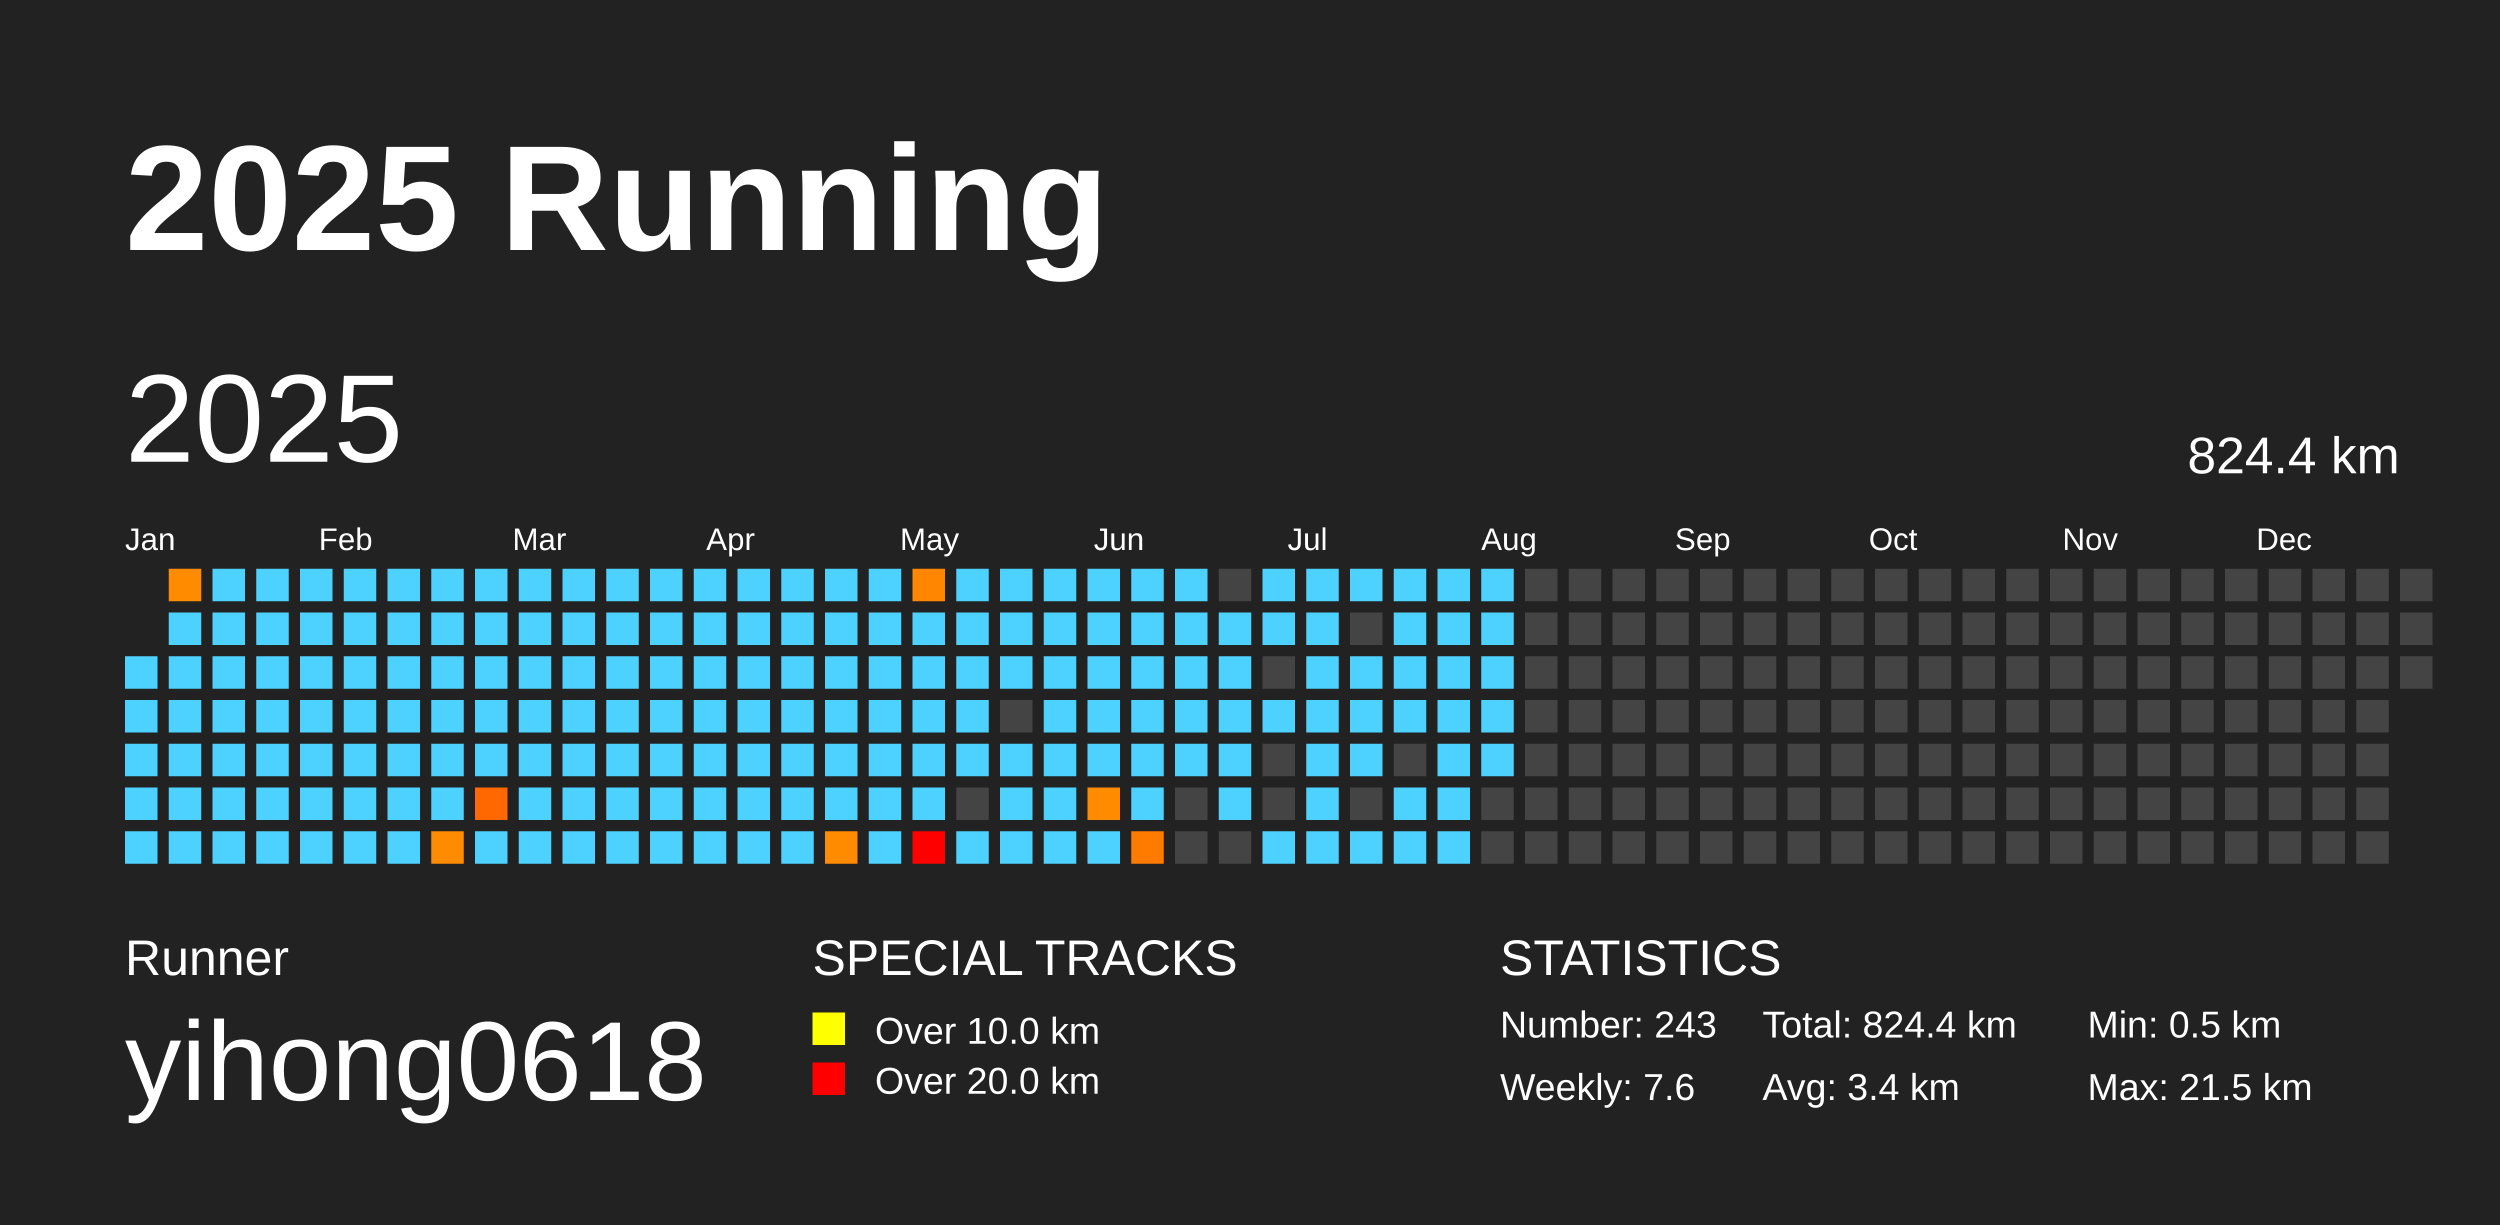
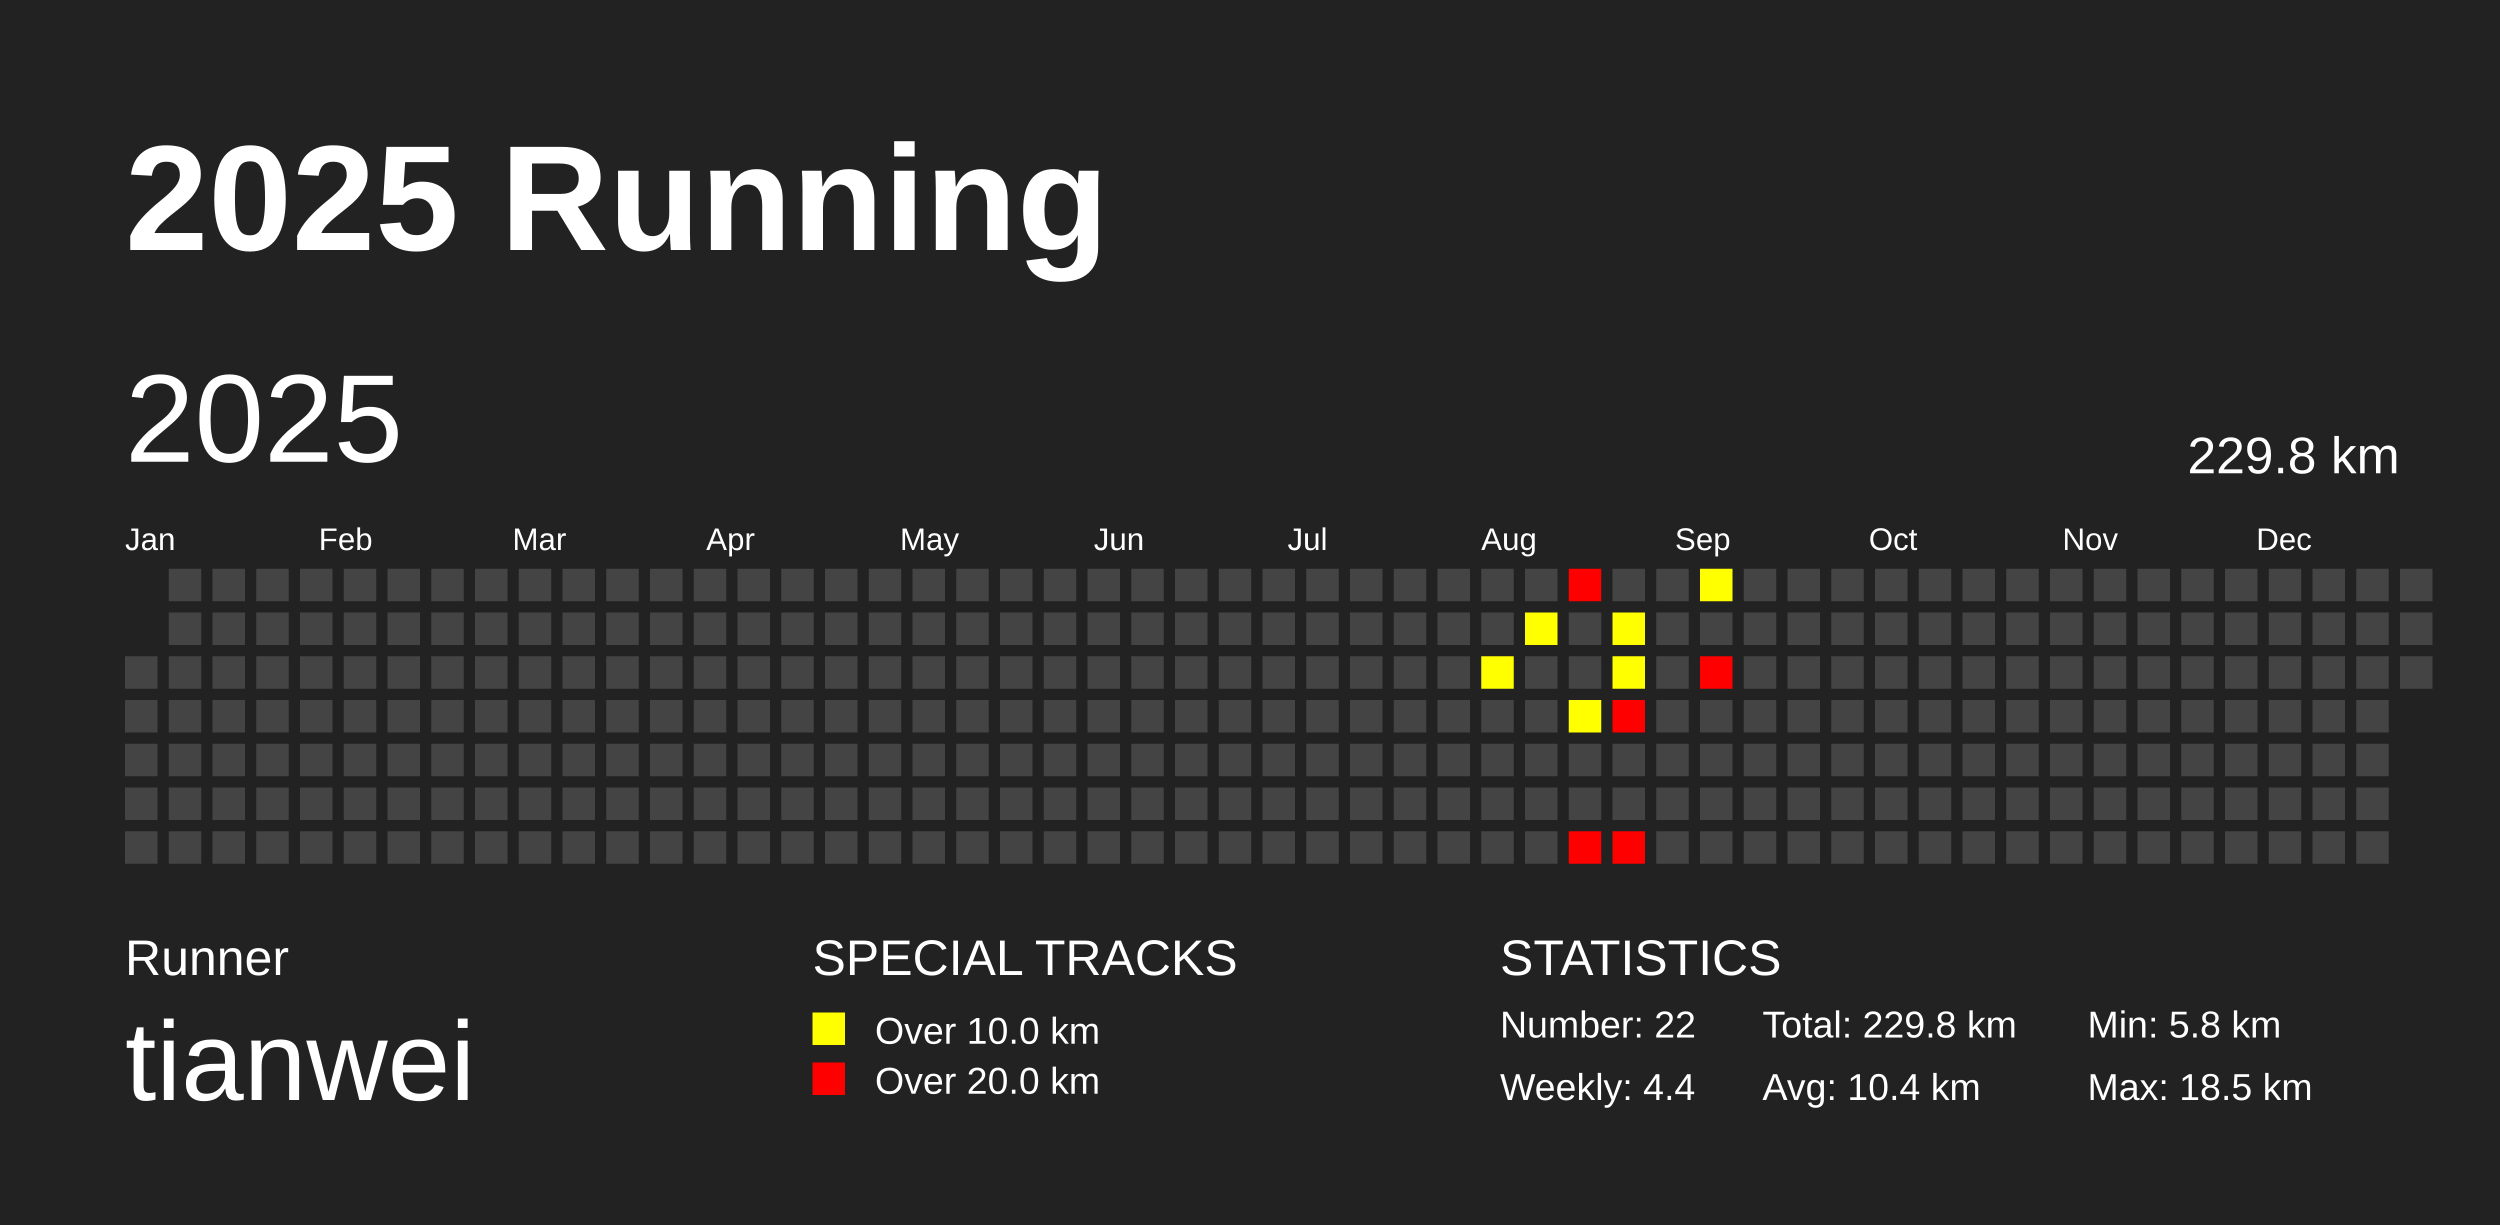
<svg xmlns="http://www.w3.org/2000/svg" baseProfile="full" height="98mm" version="1.1" viewBox="0,0,200,98" width="200mm">
  <defs />
  <rect fill="#222222" height="98" width="200" x="0" y="0" />
  <text fill="#FFFFFF" style="font-size:12px; font-family:Arial; font-weight:bold;" x="10" y="20">2025 Running</text>
  <text fill="#FFFFFF" style="font-size:4px; font-family:Arial" x="10" y="78">Runner</text>
-   <text fill="#FFFFFF" style="font-size:9px; font-family:Arial" x="10" y="88">yihong0618</text>
+   <text fill="#FFFFFF" style="font-size:9px; font-family:Arial" x="10" y="88">tianwei</text>
  <text fill="#FFFFFF" style="font-size:4px; font-family:Arial" x="65" y="78">SPECIAL TRACKS</text>
  <rect fill="yellow" height="2.6" width="2.6" x="65" y="81" />
  <text fill="#FFFFFF" style="font-size:3px; font-family:Arial" x="70" y="83.5">Over 10.0 km</text>
  <rect fill="red" height="2.6" width="2.6" x="65" y="85" />
  <text fill="#FFFFFF" style="font-size:3px; font-family:Arial" x="70" y="87.5">Over 20.0 km</text>
  <text fill="#FFFFFF" style="font-size:4px; font-family:Arial" x="120" y="78">STATISTICS</text>
-   <text fill="#FFFFFF" style="font-size:3px; font-family:Arial" x="120" y="83">Number: 243</text>
-   <text fill="#FFFFFF" style="font-size:3px; font-family:Arial" x="120" y="88">Weekly: 7.6</text>
-   <text fill="#FFFFFF" style="font-size:3px; font-family:Arial" x="141" y="83">Total: 824.4 km</text>
-   <text fill="#FFFFFF" style="font-size:3px; font-family:Arial" x="141" y="88">Avg: 3.4 km</text>
-   <text fill="#FFFFFF" style="font-size:3px; font-family:Arial" x="167" y="83">Min: 0.5 km</text>
-   <text fill="#FFFFFF" style="font-size:3px; font-family:Arial" x="167" y="88">Max: 21.5 km</text>
+   <text fill="#FFFFFF" style="font-size:3px; font-family:Arial" x="120" y="83">Number: 22</text>
+   <text fill="#FFFFFF" style="font-size:3px; font-family:Arial" x="120" y="88">Weekly: 4.4</text>
+   <text fill="#FFFFFF" style="font-size:3px; font-family:Arial" x="141" y="83">Total: 229.8 km</text>
+   <text fill="#FFFFFF" style="font-size:3px; font-family:Arial" x="141" y="88">Avg: 10.4 km</text>
+   <text fill="#FFFFFF" style="font-size:3px; font-family:Arial" x="167" y="83">Min: 5.8 km</text>
+   <text fill="#FFFFFF" style="font-size:3px; font-family:Arial" x="167" y="88">Max: 18.5 km</text>
  <text dominant-baseline="hanging" fill="#FFFFFF" style="font-size:10.0px; font-family:Arial;" x="10" y="30">2025</text>
-   <text dominant-baseline="hanging" fill="#FFFFFF" style="font-size:4.125px; font-family:Arial;" x="175" y="35">824.4 km</text>
+   <text dominant-baseline="hanging" fill="#FFFFFF" style="font-size:4.125px; font-family:Arial;" x="175" y="35">229.8 km</text>
  <text fill="#FFFFFF" style="font-size:2.5px; font-family:Arial" x="10.0" y="44">Jan</text>
  <text fill="#FFFFFF" style="font-size:2.5px; font-family:Arial" x="25.5" y="44">Feb</text>
  <text fill="#FFFFFF" style="font-size:2.5px; font-family:Arial" x="41.0" y="44">Mar</text>
  <text fill="#FFFFFF" style="font-size:2.5px; font-family:Arial" x="56.5" y="44">Apr</text>
  <text fill="#FFFFFF" style="font-size:2.5px; font-family:Arial" x="72.0" y="44">May</text>
  <text fill="#FFFFFF" style="font-size:2.5px; font-family:Arial" x="87.5" y="44">Jun</text>
  <text fill="#FFFFFF" style="font-size:2.5px; font-family:Arial" x="103.0" y="44">Jul</text>
  <text fill="#FFFFFF" style="font-size:2.5px; font-family:Arial" x="118.5" y="44">Aug</text>
  <text fill="#FFFFFF" style="font-size:2.5px; font-family:Arial" x="134.0" y="44">Sep</text>
  <text fill="#FFFFFF" style="font-size:2.5px; font-family:Arial" x="149.5" y="44">Oct</text>
  <text fill="#FFFFFF" style="font-size:2.5px; font-family:Arial" x="165.0" y="44">Nov</text>
  <text fill="#FFFFFF" style="font-size:2.5px; font-family:Arial" x="180.5" y="44">Dec</text>
-   <rect fill="#4dd2ff" height="2.6" width="2.6" x="10.0" y="52.5" />
-   <rect fill="#4dd2ff" height="2.6" width="2.6" x="10.0" y="56.0" />
-   <rect fill="#4dd2ff" height="2.6" width="2.6" x="10.0" y="59.5" />
-   <rect fill="#4dd2ff" height="2.6" width="2.6" x="10.0" y="63.0" />
-   <rect fill="#4dd2ff" height="2.6" width="2.6" x="10.0" y="66.5" />
-   <rect fill="#ff8c00" height="2.6" width="2.6" x="13.5" y="45.5" />
-   <rect fill="#4dd2ff" height="2.6" width="2.6" x="13.5" y="49.0" />
-   <rect fill="#4dd2ff" height="2.6" width="2.6" x="13.5" y="52.5" />
-   <rect fill="#4dd2ff" height="2.6" width="2.6" x="13.5" y="56.0" />
-   <rect fill="#4dd2ff" height="2.6" width="2.6" x="13.5" y="59.5" />
-   <rect fill="#4dd2ff" height="2.6" width="2.6" x="13.5" y="63.0" />
-   <rect fill="#4dd2ff" height="2.6" width="2.6" x="13.5" y="66.5" />
-   <rect fill="#4dd2ff" height="2.6" width="2.6" x="17.0" y="45.5" />
-   <rect fill="#4dd2ff" height="2.6" width="2.6" x="17.0" y="49.0" />
-   <rect fill="#4dd2ff" height="2.6" width="2.6" x="17.0" y="52.5" />
-   <rect fill="#4dd2ff" height="2.6" width="2.6" x="17.0" y="56.0" />
-   <rect fill="#4dd2ff" height="2.6" width="2.6" x="17.0" y="59.5" />
-   <rect fill="#4dd2ff" height="2.6" width="2.6" x="17.0" y="63.0" />
-   <rect fill="#4dd2ff" height="2.6" width="2.6" x="17.0" y="66.5" />
-   <rect fill="#4dd2ff" height="2.6" width="2.6" x="20.5" y="45.5" />
-   <rect fill="#4dd2ff" height="2.6" width="2.6" x="20.5" y="49.0" />
-   <rect fill="#4dd2ff" height="2.6" width="2.6" x="20.5" y="52.5" />
-   <rect fill="#4dd2ff" height="2.6" width="2.6" x="20.5" y="56.0" />
-   <rect fill="#4dd2ff" height="2.6" width="2.6" x="20.5" y="59.5" />
-   <rect fill="#4dd2ff" height="2.6" width="2.6" x="20.5" y="63.0" />
-   <rect fill="#4dd2ff" height="2.6" width="2.6" x="20.5" y="66.5" />
-   <rect fill="#4dd2ff" height="2.6" width="2.6" x="24.0" y="45.5" />
-   <rect fill="#4dd2ff" height="2.6" width="2.6" x="24.0" y="49.0" />
-   <rect fill="#4dd2ff" height="2.6" width="2.6" x="24.0" y="52.5" />
-   <rect fill="#4dd2ff" height="2.6" width="2.6" x="24.0" y="56.0" />
-   <rect fill="#4dd2ff" height="2.6" width="2.6" x="24.0" y="59.5" />
-   <rect fill="#4dd2ff" height="2.6" width="2.6" x="24.0" y="63.0" />
-   <rect fill="#4dd2ff" height="2.6" width="2.6" x="24.0" y="66.5" />
-   <rect fill="#4dd2ff" height="2.6" width="2.6" x="27.5" y="45.5" />
-   <rect fill="#4dd2ff" height="2.6" width="2.6" x="27.5" y="49.0" />
-   <rect fill="#4dd2ff" height="2.6" width="2.6" x="27.5" y="52.5" />
-   <rect fill="#4dd2ff" height="2.6" width="2.6" x="27.5" y="56.0" />
-   <rect fill="#4dd2ff" height="2.6" width="2.6" x="27.5" y="59.5" />
-   <rect fill="#4dd2ff" height="2.6" width="2.6" x="27.5" y="63.0" />
-   <rect fill="#4dd2ff" height="2.6" width="2.6" x="27.5" y="66.5" />
-   <rect fill="#4dd2ff" height="2.6" width="2.6" x="31.0" y="45.5" />
-   <rect fill="#4dd2ff" height="2.6" width="2.6" x="31.0" y="49.0" />
-   <rect fill="#4dd2ff" height="2.6" width="2.6" x="31.0" y="52.5" />
-   <rect fill="#4dd2ff" height="2.6" width="2.6" x="31.0" y="56.0" />
-   <rect fill="#4dd2ff" height="2.6" width="2.6" x="31.0" y="59.5" />
-   <rect fill="#4dd2ff" height="2.6" width="2.6" x="31.0" y="63.0" />
-   <rect fill="#4dd2ff" height="2.6" width="2.6" x="31.0" y="66.5" />
-   <rect fill="#4dd2ff" height="2.6" width="2.6" x="34.5" y="45.5" />
-   <rect fill="#4dd2ff" height="2.6" width="2.6" x="34.5" y="49.0" />
-   <rect fill="#4dd2ff" height="2.6" width="2.6" x="34.5" y="52.5" />
-   <rect fill="#4dd2ff" height="2.6" width="2.6" x="34.5" y="56.0" />
-   <rect fill="#4dd2ff" height="2.6" width="2.6" x="34.5" y="59.5" />
-   <rect fill="#4dd2ff" height="2.6" width="2.6" x="34.5" y="63.0" />
-   <rect fill="#ff8c00" height="2.6" width="2.6" x="34.5" y="66.5" />
-   <rect fill="#4dd2ff" height="2.6" width="2.6" x="38.0" y="45.5" />
-   <rect fill="#4dd2ff" height="2.6" width="2.6" x="38.0" y="49.0" />
-   <rect fill="#4dd2ff" height="2.6" width="2.6" x="38.0" y="52.5" />
-   <rect fill="#4dd2ff" height="2.6" width="2.6" x="38.0" y="56.0" />
-   <rect fill="#4dd2ff" height="2.6" width="2.6" x="38.0" y="59.5" />
-   <rect fill="#ff6700" height="2.6" width="2.6" x="38.0" y="63.0" />
-   <rect fill="#4dd2ff" height="2.6" width="2.6" x="38.0" y="66.5" />
-   <rect fill="#4dd2ff" height="2.6" width="2.6" x="41.5" y="45.5" />
-   <rect fill="#4dd2ff" height="2.6" width="2.6" x="41.5" y="49.0" />
-   <rect fill="#4dd2ff" height="2.6" width="2.6" x="41.5" y="52.5" />
-   <rect fill="#4dd2ff" height="2.6" width="2.6" x="41.5" y="56.0" />
-   <rect fill="#4dd2ff" height="2.6" width="2.6" x="41.5" y="59.5" />
-   <rect fill="#4dd2ff" height="2.6" width="2.6" x="41.5" y="63.0" />
-   <rect fill="#4dd2ff" height="2.6" width="2.6" x="41.5" y="66.5" />
-   <rect fill="#4dd2ff" height="2.6" width="2.6" x="45.0" y="45.5" />
-   <rect fill="#4dd2ff" height="2.6" width="2.6" x="45.0" y="49.0" />
-   <rect fill="#4dd2ff" height="2.6" width="2.6" x="45.0" y="52.5" />
-   <rect fill="#4dd2ff" height="2.6" width="2.6" x="45.0" y="56.0" />
-   <rect fill="#4dd2ff" height="2.6" width="2.6" x="45.0" y="59.5" />
-   <rect fill="#4dd2ff" height="2.6" width="2.6" x="45.0" y="63.0" />
-   <rect fill="#4dd2ff" height="2.6" width="2.6" x="45.0" y="66.5" />
-   <rect fill="#4dd2ff" height="2.6" width="2.6" x="48.5" y="45.5" />
-   <rect fill="#4dd2ff" height="2.6" width="2.6" x="48.5" y="49.0" />
-   <rect fill="#4dd2ff" height="2.6" width="2.6" x="48.5" y="52.5" />
-   <rect fill="#4dd2ff" height="2.6" width="2.6" x="48.5" y="56.0" />
-   <rect fill="#4dd2ff" height="2.6" width="2.6" x="48.5" y="59.5" />
-   <rect fill="#4dd2ff" height="2.6" width="2.6" x="48.5" y="63.0" />
-   <rect fill="#4dd2ff" height="2.6" width="2.6" x="48.5" y="66.5" />
-   <rect fill="#4dd2ff" height="2.6" width="2.6" x="52.0" y="45.5" />
-   <rect fill="#4dd2ff" height="2.6" width="2.6" x="52.0" y="49.0" />
-   <rect fill="#4dd2ff" height="2.6" width="2.6" x="52.0" y="52.5" />
-   <rect fill="#4dd2ff" height="2.6" width="2.6" x="52.0" y="56.0" />
-   <rect fill="#4dd2ff" height="2.6" width="2.6" x="52.0" y="59.5" />
-   <rect fill="#4dd2ff" height="2.6" width="2.6" x="52.0" y="63.0" />
-   <rect fill="#4dd2ff" height="2.6" width="2.6" x="52.0" y="66.5" />
-   <rect fill="#4dd2ff" height="2.6" width="2.6" x="55.5" y="45.5" />
-   <rect fill="#4dd2ff" height="2.6" width="2.6" x="55.5" y="49.0" />
-   <rect fill="#4dd2ff" height="2.6" width="2.6" x="55.5" y="52.5" />
-   <rect fill="#4dd2ff" height="2.6" width="2.6" x="55.5" y="56.0" />
-   <rect fill="#4dd2ff" height="2.6" width="2.6" x="55.5" y="59.5" />
-   <rect fill="#4dd2ff" height="2.6" width="2.6" x="55.5" y="63.0" />
-   <rect fill="#4dd2ff" height="2.6" width="2.6" x="55.5" y="66.5" />
-   <rect fill="#4dd2ff" height="2.6" width="2.6" x="59.0" y="45.5" />
-   <rect fill="#4dd2ff" height="2.6" width="2.6" x="59.0" y="49.0" />
-   <rect fill="#4dd2ff" height="2.6" width="2.6" x="59.0" y="52.5" />
-   <rect fill="#4dd2ff" height="2.6" width="2.6" x="59.0" y="56.0" />
-   <rect fill="#4dd2ff" height="2.6" width="2.6" x="59.0" y="59.5" />
-   <rect fill="#4dd2ff" height="2.6" width="2.6" x="59.0" y="63.0" />
-   <rect fill="#4dd2ff" height="2.6" width="2.6" x="59.0" y="66.5" />
-   <rect fill="#4dd2ff" height="2.6" width="2.6" x="62.5" y="45.5" />
-   <rect fill="#4dd2ff" height="2.6" width="2.6" x="62.5" y="49.0" />
-   <rect fill="#4dd2ff" height="2.6" width="2.6" x="62.5" y="52.5" />
-   <rect fill="#4dd2ff" height="2.6" width="2.6" x="62.5" y="56.0" />
-   <rect fill="#4dd2ff" height="2.6" width="2.6" x="62.5" y="59.5" />
-   <rect fill="#4dd2ff" height="2.6" width="2.6" x="62.5" y="63.0" />
-   <rect fill="#4dd2ff" height="2.6" width="2.6" x="62.5" y="66.5" />
-   <rect fill="#4dd2ff" height="2.6" width="2.6" x="66.0" y="45.5" />
-   <rect fill="#4dd2ff" height="2.6" width="2.6" x="66.0" y="49.0" />
-   <rect fill="#4dd2ff" height="2.6" width="2.6" x="66.0" y="52.5" />
-   <rect fill="#4dd2ff" height="2.6" width="2.6" x="66.0" y="56.0" />
-   <rect fill="#4dd2ff" height="2.6" width="2.6" x="66.0" y="59.5" />
-   <rect fill="#4dd2ff" height="2.6" width="2.6" x="66.0" y="63.0" />
-   <rect fill="#ff8c00" height="2.6" width="2.6" x="66.0" y="66.5" />
-   <rect fill="#4dd2ff" height="2.6" width="2.6" x="69.5" y="45.5" />
-   <rect fill="#4dd2ff" height="2.6" width="2.6" x="69.5" y="49.0" />
-   <rect fill="#4dd2ff" height="2.6" width="2.6" x="69.5" y="52.5" />
-   <rect fill="#4dd2ff" height="2.6" width="2.6" x="69.5" y="56.0" />
-   <rect fill="#4dd2ff" height="2.6" width="2.6" x="69.5" y="59.5" />
-   <rect fill="#4dd2ff" height="2.6" width="2.6" x="69.5" y="63.0" />
-   <rect fill="#4dd2ff" height="2.6" width="2.6" x="69.5" y="66.5" />
-   <rect fill="#ff8600" height="2.6" width="2.6" x="73.0" y="45.5" />
-   <rect fill="#4dd2ff" height="2.6" width="2.6" x="73.0" y="49.0" />
-   <rect fill="#4dd2ff" height="2.6" width="2.6" x="73.0" y="52.5" />
-   <rect fill="#4dd2ff" height="2.6" width="2.6" x="73.0" y="56.0" />
-   <rect fill="#4dd2ff" height="2.6" width="2.6" x="73.0" y="59.5" />
-   <rect fill="#4dd2ff" height="2.6" width="2.6" x="73.0" y="63.0" />
-   <rect fill="red" height="2.6" width="2.6" x="73.0" y="66.5" />
-   <rect fill="#4dd2ff" height="2.6" width="2.6" x="76.5" y="45.5" />
-   <rect fill="#4dd2ff" height="2.6" width="2.6" x="76.5" y="49.0" />
-   <rect fill="#4dd2ff" height="2.6" width="2.6" x="76.5" y="52.5" />
-   <rect fill="#4dd2ff" height="2.6" width="2.6" x="76.5" y="56.0" />
-   <rect fill="#4dd2ff" height="2.6" width="2.6" x="76.5" y="59.5" />
+   <rect fill="#444444" height="2.6" width="2.6" x="10.0" y="52.5" />
+   <rect fill="#444444" height="2.6" width="2.6" x="10.0" y="56.0" />
+   <rect fill="#444444" height="2.6" width="2.6" x="10.0" y="59.5" />
+   <rect fill="#444444" height="2.6" width="2.6" x="10.0" y="63.0" />
+   <rect fill="#444444" height="2.6" width="2.6" x="10.0" y="66.5" />
+   <rect fill="#444444" height="2.6" width="2.6" x="13.5" y="45.5" />
+   <rect fill="#444444" height="2.6" width="2.6" x="13.5" y="49.0" />
+   <rect fill="#444444" height="2.6" width="2.6" x="13.5" y="52.5" />
+   <rect fill="#444444" height="2.6" width="2.6" x="13.5" y="56.0" />
+   <rect fill="#444444" height="2.6" width="2.6" x="13.5" y="59.5" />
+   <rect fill="#444444" height="2.6" width="2.6" x="13.5" y="63.0" />
+   <rect fill="#444444" height="2.6" width="2.6" x="13.5" y="66.5" />
+   <rect fill="#444444" height="2.6" width="2.6" x="17.0" y="45.5" />
+   <rect fill="#444444" height="2.6" width="2.6" x="17.0" y="49.0" />
+   <rect fill="#444444" height="2.6" width="2.6" x="17.0" y="52.5" />
+   <rect fill="#444444" height="2.6" width="2.6" x="17.0" y="56.0" />
+   <rect fill="#444444" height="2.6" width="2.6" x="17.0" y="59.5" />
+   <rect fill="#444444" height="2.6" width="2.6" x="17.0" y="63.0" />
+   <rect fill="#444444" height="2.6" width="2.6" x="17.0" y="66.5" />
+   <rect fill="#444444" height="2.6" width="2.6" x="20.5" y="45.5" />
+   <rect fill="#444444" height="2.6" width="2.6" x="20.5" y="49.0" />
+   <rect fill="#444444" height="2.6" width="2.6" x="20.5" y="52.5" />
+   <rect fill="#444444" height="2.6" width="2.6" x="20.5" y="56.0" />
+   <rect fill="#444444" height="2.6" width="2.6" x="20.5" y="59.5" />
+   <rect fill="#444444" height="2.6" width="2.6" x="20.5" y="63.0" />
+   <rect fill="#444444" height="2.6" width="2.6" x="20.5" y="66.5" />
+   <rect fill="#444444" height="2.6" width="2.6" x="24.0" y="45.5" />
+   <rect fill="#444444" height="2.6" width="2.6" x="24.0" y="49.0" />
+   <rect fill="#444444" height="2.6" width="2.6" x="24.0" y="52.5" />
+   <rect fill="#444444" height="2.6" width="2.6" x="24.0" y="56.0" />
+   <rect fill="#444444" height="2.6" width="2.6" x="24.0" y="59.5" />
+   <rect fill="#444444" height="2.6" width="2.6" x="24.0" y="63.0" />
+   <rect fill="#444444" height="2.6" width="2.6" x="24.0" y="66.5" />
+   <rect fill="#444444" height="2.6" width="2.6" x="27.5" y="45.5" />
+   <rect fill="#444444" height="2.6" width="2.6" x="27.5" y="49.0" />
+   <rect fill="#444444" height="2.6" width="2.6" x="27.5" y="52.5" />
+   <rect fill="#444444" height="2.6" width="2.6" x="27.5" y="56.0" />
+   <rect fill="#444444" height="2.6" width="2.6" x="27.5" y="59.5" />
+   <rect fill="#444444" height="2.6" width="2.6" x="27.5" y="63.0" />
+   <rect fill="#444444" height="2.6" width="2.6" x="27.5" y="66.5" />
+   <rect fill="#444444" height="2.6" width="2.6" x="31.0" y="45.5" />
+   <rect fill="#444444" height="2.6" width="2.6" x="31.0" y="49.0" />
+   <rect fill="#444444" height="2.6" width="2.6" x="31.0" y="52.5" />
+   <rect fill="#444444" height="2.6" width="2.6" x="31.0" y="56.0" />
+   <rect fill="#444444" height="2.6" width="2.6" x="31.0" y="59.5" />
+   <rect fill="#444444" height="2.6" width="2.6" x="31.0" y="63.0" />
+   <rect fill="#444444" height="2.6" width="2.6" x="31.0" y="66.5" />
+   <rect fill="#444444" height="2.6" width="2.6" x="34.5" y="45.5" />
+   <rect fill="#444444" height="2.6" width="2.6" x="34.5" y="49.0" />
+   <rect fill="#444444" height="2.6" width="2.6" x="34.5" y="52.5" />
+   <rect fill="#444444" height="2.6" width="2.6" x="34.5" y="56.0" />
+   <rect fill="#444444" height="2.6" width="2.6" x="34.5" y="59.5" />
+   <rect fill="#444444" height="2.6" width="2.6" x="34.5" y="63.0" />
+   <rect fill="#444444" height="2.6" width="2.6" x="34.5" y="66.5" />
+   <rect fill="#444444" height="2.6" width="2.6" x="38.0" y="45.5" />
+   <rect fill="#444444" height="2.6" width="2.6" x="38.0" y="49.0" />
+   <rect fill="#444444" height="2.6" width="2.6" x="38.0" y="52.5" />
+   <rect fill="#444444" height="2.6" width="2.6" x="38.0" y="56.0" />
+   <rect fill="#444444" height="2.6" width="2.6" x="38.0" y="59.5" />
+   <rect fill="#444444" height="2.6" width="2.6" x="38.0" y="63.0" />
+   <rect fill="#444444" height="2.6" width="2.6" x="38.0" y="66.5" />
+   <rect fill="#444444" height="2.6" width="2.6" x="41.5" y="45.5" />
+   <rect fill="#444444" height="2.6" width="2.6" x="41.5" y="49.0" />
+   <rect fill="#444444" height="2.6" width="2.6" x="41.5" y="52.5" />
+   <rect fill="#444444" height="2.6" width="2.6" x="41.5" y="56.0" />
+   <rect fill="#444444" height="2.6" width="2.6" x="41.5" y="59.5" />
+   <rect fill="#444444" height="2.6" width="2.6" x="41.5" y="63.0" />
+   <rect fill="#444444" height="2.6" width="2.6" x="41.5" y="66.5" />
+   <rect fill="#444444" height="2.6" width="2.6" x="45.0" y="45.5" />
+   <rect fill="#444444" height="2.6" width="2.6" x="45.0" y="49.0" />
+   <rect fill="#444444" height="2.6" width="2.6" x="45.0" y="52.5" />
+   <rect fill="#444444" height="2.6" width="2.6" x="45.0" y="56.0" />
+   <rect fill="#444444" height="2.6" width="2.6" x="45.0" y="59.5" />
+   <rect fill="#444444" height="2.6" width="2.6" x="45.0" y="63.0" />
+   <rect fill="#444444" height="2.6" width="2.6" x="45.0" y="66.5" />
+   <rect fill="#444444" height="2.6" width="2.6" x="48.5" y="45.5" />
+   <rect fill="#444444" height="2.6" width="2.6" x="48.5" y="49.0" />
+   <rect fill="#444444" height="2.6" width="2.6" x="48.5" y="52.5" />
+   <rect fill="#444444" height="2.6" width="2.6" x="48.5" y="56.0" />
+   <rect fill="#444444" height="2.6" width="2.6" x="48.5" y="59.5" />
+   <rect fill="#444444" height="2.6" width="2.6" x="48.5" y="63.0" />
+   <rect fill="#444444" height="2.6" width="2.6" x="48.5" y="66.5" />
+   <rect fill="#444444" height="2.6" width="2.6" x="52.0" y="45.5" />
+   <rect fill="#444444" height="2.6" width="2.6" x="52.0" y="49.0" />
+   <rect fill="#444444" height="2.6" width="2.6" x="52.0" y="52.5" />
+   <rect fill="#444444" height="2.6" width="2.6" x="52.0" y="56.0" />
+   <rect fill="#444444" height="2.6" width="2.6" x="52.0" y="59.5" />
+   <rect fill="#444444" height="2.6" width="2.6" x="52.0" y="63.0" />
+   <rect fill="#444444" height="2.6" width="2.6" x="52.0" y="66.5" />
+   <rect fill="#444444" height="2.6" width="2.6" x="55.5" y="45.5" />
+   <rect fill="#444444" height="2.6" width="2.6" x="55.5" y="49.0" />
+   <rect fill="#444444" height="2.6" width="2.6" x="55.5" y="52.5" />
+   <rect fill="#444444" height="2.6" width="2.6" x="55.5" y="56.0" />
+   <rect fill="#444444" height="2.6" width="2.6" x="55.5" y="59.5" />
+   <rect fill="#444444" height="2.6" width="2.6" x="55.5" y="63.0" />
+   <rect fill="#444444" height="2.6" width="2.6" x="55.5" y="66.5" />
+   <rect fill="#444444" height="2.6" width="2.6" x="59.0" y="45.5" />
+   <rect fill="#444444" height="2.6" width="2.6" x="59.0" y="49.0" />
+   <rect fill="#444444" height="2.6" width="2.6" x="59.0" y="52.5" />
+   <rect fill="#444444" height="2.6" width="2.6" x="59.0" y="56.0" />
+   <rect fill="#444444" height="2.6" width="2.6" x="59.0" y="59.5" />
+   <rect fill="#444444" height="2.6" width="2.6" x="59.0" y="63.0" />
+   <rect fill="#444444" height="2.6" width="2.6" x="59.0" y="66.5" />
+   <rect fill="#444444" height="2.6" width="2.6" x="62.5" y="45.5" />
+   <rect fill="#444444" height="2.6" width="2.6" x="62.5" y="49.0" />
+   <rect fill="#444444" height="2.6" width="2.6" x="62.5" y="52.5" />
+   <rect fill="#444444" height="2.6" width="2.6" x="62.5" y="56.0" />
+   <rect fill="#444444" height="2.6" width="2.6" x="62.5" y="59.5" />
+   <rect fill="#444444" height="2.6" width="2.6" x="62.5" y="63.0" />
+   <rect fill="#444444" height="2.6" width="2.6" x="62.5" y="66.5" />
+   <rect fill="#444444" height="2.6" width="2.6" x="66.0" y="45.5" />
+   <rect fill="#444444" height="2.6" width="2.6" x="66.0" y="49.0" />
+   <rect fill="#444444" height="2.6" width="2.6" x="66.0" y="52.5" />
+   <rect fill="#444444" height="2.6" width="2.6" x="66.0" y="56.0" />
+   <rect fill="#444444" height="2.6" width="2.6" x="66.0" y="59.5" />
+   <rect fill="#444444" height="2.6" width="2.6" x="66.0" y="63.0" />
+   <rect fill="#444444" height="2.6" width="2.6" x="66.0" y="66.5" />
+   <rect fill="#444444" height="2.6" width="2.6" x="69.5" y="45.5" />
+   <rect fill="#444444" height="2.6" width="2.6" x="69.5" y="49.0" />
+   <rect fill="#444444" height="2.6" width="2.6" x="69.5" y="52.5" />
+   <rect fill="#444444" height="2.6" width="2.6" x="69.5" y="56.0" />
+   <rect fill="#444444" height="2.6" width="2.6" x="69.5" y="59.5" />
+   <rect fill="#444444" height="2.6" width="2.6" x="69.5" y="63.0" />
+   <rect fill="#444444" height="2.6" width="2.6" x="69.5" y="66.5" />
+   <rect fill="#444444" height="2.6" width="2.6" x="73.0" y="45.5" />
+   <rect fill="#444444" height="2.6" width="2.6" x="73.0" y="49.0" />
+   <rect fill="#444444" height="2.6" width="2.6" x="73.0" y="52.5" />
+   <rect fill="#444444" height="2.6" width="2.6" x="73.0" y="56.0" />
+   <rect fill="#444444" height="2.6" width="2.6" x="73.0" y="59.5" />
+   <rect fill="#444444" height="2.6" width="2.6" x="73.0" y="63.0" />
+   <rect fill="#444444" height="2.6" width="2.6" x="73.0" y="66.5" />
+   <rect fill="#444444" height="2.6" width="2.6" x="76.5" y="45.5" />
+   <rect fill="#444444" height="2.6" width="2.6" x="76.5" y="49.0" />
+   <rect fill="#444444" height="2.6" width="2.6" x="76.5" y="52.5" />
+   <rect fill="#444444" height="2.6" width="2.6" x="76.5" y="56.0" />
+   <rect fill="#444444" height="2.6" width="2.6" x="76.5" y="59.5" />
  <rect fill="#444444" height="2.6" width="2.6" x="76.5" y="63.0" />
-   <rect fill="#4dd2ff" height="2.6" width="2.6" x="76.5" y="66.5" />
-   <rect fill="#4dd2ff" height="2.6" width="2.6" x="80.0" y="45.5" />
-   <rect fill="#4dd2ff" height="2.6" width="2.6" x="80.0" y="49.0" />
-   <rect fill="#4dd2ff" height="2.6" width="2.6" x="80.0" y="52.5" />
+   <rect fill="#444444" height="2.6" width="2.6" x="76.5" y="66.5" />
+   <rect fill="#444444" height="2.6" width="2.6" x="80.0" y="45.5" />
+   <rect fill="#444444" height="2.6" width="2.6" x="80.0" y="49.0" />
+   <rect fill="#444444" height="2.6" width="2.6" x="80.0" y="52.5" />
  <rect fill="#444444" height="2.6" width="2.6" x="80.0" y="56.0" />
-   <rect fill="#4dd2ff" height="2.6" width="2.6" x="80.0" y="59.5" />
-   <rect fill="#4dd2ff" height="2.6" width="2.6" x="80.0" y="63.0" />
-   <rect fill="#4dd2ff" height="2.6" width="2.6" x="80.0" y="66.5" />
-   <rect fill="#4dd2ff" height="2.6" width="2.6" x="83.5" y="45.5" />
-   <rect fill="#4dd2ff" height="2.6" width="2.6" x="83.5" y="49.0" />
-   <rect fill="#4dd2ff" height="2.6" width="2.6" x="83.5" y="52.5" />
-   <rect fill="#4dd2ff" height="2.6" width="2.6" x="83.5" y="56.0" />
-   <rect fill="#4dd2ff" height="2.6" width="2.6" x="83.5" y="59.5" />
-   <rect fill="#4dd2ff" height="2.6" width="2.6" x="83.5" y="63.0" />
-   <rect fill="#4dd2ff" height="2.6" width="2.6" x="83.5" y="66.5" />
-   <rect fill="#4dd2ff" height="2.6" width="2.6" x="87.0" y="45.5" />
-   <rect fill="#4dd2ff" height="2.6" width="2.6" x="87.0" y="49.0" />
-   <rect fill="#4dd2ff" height="2.6" width="2.6" x="87.0" y="52.5" />
-   <rect fill="#4dd2ff" height="2.6" width="2.6" x="87.0" y="56.0" />
-   <rect fill="#4dd2ff" height="2.6" width="2.6" x="87.0" y="59.5" />
-   <rect fill="#ff8c00" height="2.6" width="2.6" x="87.0" y="63.0" />
-   <rect fill="#4dd2ff" height="2.6" width="2.6" x="87.0" y="66.5" />
-   <rect fill="#4dd2ff" height="2.6" width="2.6" x="90.5" y="45.5" />
-   <rect fill="#4dd2ff" height="2.6" width="2.6" x="90.5" y="49.0" />
-   <rect fill="#4dd2ff" height="2.6" width="2.6" x="90.5" y="52.5" />
-   <rect fill="#4dd2ff" height="2.6" width="2.6" x="90.5" y="56.0" />
-   <rect fill="#4dd2ff" height="2.6" width="2.6" x="90.5" y="59.5" />
-   <rect fill="#4dd2ff" height="2.6" width="2.6" x="90.5" y="63.0" />
-   <rect fill="#ff7b00" height="2.6" width="2.6" x="90.5" y="66.5" />
-   <rect fill="#4dd2ff" height="2.6" width="2.6" x="94.0" y="45.5" />
-   <rect fill="#4dd2ff" height="2.6" width="2.6" x="94.0" y="49.0" />
-   <rect fill="#4dd2ff" height="2.6" width="2.6" x="94.0" y="52.5" />
-   <rect fill="#4dd2ff" height="2.6" width="2.6" x="94.0" y="56.0" />
-   <rect fill="#4dd2ff" height="2.6" width="2.6" x="94.0" y="59.5" />
+   <rect fill="#444444" height="2.6" width="2.6" x="80.0" y="59.5" />
+   <rect fill="#444444" height="2.6" width="2.6" x="80.0" y="63.0" />
+   <rect fill="#444444" height="2.6" width="2.6" x="80.0" y="66.5" />
+   <rect fill="#444444" height="2.6" width="2.6" x="83.5" y="45.5" />
+   <rect fill="#444444" height="2.6" width="2.6" x="83.5" y="49.0" />
+   <rect fill="#444444" height="2.6" width="2.6" x="83.5" y="52.5" />
+   <rect fill="#444444" height="2.6" width="2.6" x="83.5" y="56.0" />
+   <rect fill="#444444" height="2.6" width="2.6" x="83.5" y="59.5" />
+   <rect fill="#444444" height="2.6" width="2.6" x="83.5" y="63.0" />
+   <rect fill="#444444" height="2.6" width="2.6" x="83.5" y="66.5" />
+   <rect fill="#444444" height="2.6" width="2.6" x="87.0" y="45.5" />
+   <rect fill="#444444" height="2.6" width="2.6" x="87.0" y="49.0" />
+   <rect fill="#444444" height="2.6" width="2.6" x="87.0" y="52.5" />
+   <rect fill="#444444" height="2.6" width="2.6" x="87.0" y="56.0" />
+   <rect fill="#444444" height="2.6" width="2.6" x="87.0" y="59.5" />
+   <rect fill="#444444" height="2.6" width="2.6" x="87.0" y="63.0" />
+   <rect fill="#444444" height="2.6" width="2.6" x="87.0" y="66.5" />
+   <rect fill="#444444" height="2.6" width="2.6" x="90.5" y="45.5" />
+   <rect fill="#444444" height="2.6" width="2.6" x="90.5" y="49.0" />
+   <rect fill="#444444" height="2.6" width="2.6" x="90.5" y="52.5" />
+   <rect fill="#444444" height="2.6" width="2.6" x="90.5" y="56.0" />
+   <rect fill="#444444" height="2.6" width="2.6" x="90.5" y="59.5" />
+   <rect fill="#444444" height="2.6" width="2.6" x="90.5" y="63.0" />
+   <rect fill="#444444" height="2.6" width="2.6" x="90.5" y="66.5" />
+   <rect fill="#444444" height="2.6" width="2.6" x="94.0" y="45.5" />
+   <rect fill="#444444" height="2.6" width="2.6" x="94.0" y="49.0" />
+   <rect fill="#444444" height="2.6" width="2.6" x="94.0" y="52.5" />
+   <rect fill="#444444" height="2.6" width="2.6" x="94.0" y="56.0" />
+   <rect fill="#444444" height="2.6" width="2.6" x="94.0" y="59.5" />
  <rect fill="#444444" height="2.6" width="2.6" x="94.0" y="63.0" />
  <rect fill="#444444" height="2.6" width="2.6" x="94.0" y="66.5" />
  <rect fill="#444444" height="2.6" width="2.6" x="97.5" y="45.5" />
-   <rect fill="#4dd2ff" height="2.6" width="2.6" x="97.5" y="49.0" />
-   <rect fill="#4dd2ff" height="2.6" width="2.6" x="97.5" y="52.5" />
-   <rect fill="#4dd2ff" height="2.6" width="2.6" x="97.5" y="56.0" />
-   <rect fill="#4dd2ff" height="2.6" width="2.6" x="97.5" y="59.5" />
-   <rect fill="#4dd2ff" height="2.6" width="2.6" x="97.5" y="63.0" />
+   <rect fill="#444444" height="2.6" width="2.6" x="97.5" y="49.0" />
+   <rect fill="#444444" height="2.6" width="2.6" x="97.5" y="52.5" />
+   <rect fill="#444444" height="2.6" width="2.6" x="97.5" y="56.0" />
+   <rect fill="#444444" height="2.6" width="2.6" x="97.5" y="59.5" />
+   <rect fill="#444444" height="2.6" width="2.6" x="97.5" y="63.0" />
  <rect fill="#444444" height="2.6" width="2.6" x="97.5" y="66.5" />
-   <rect fill="#4dd2ff" height="2.6" width="2.6" x="101.0" y="45.5" />
-   <rect fill="#4dd2ff" height="2.6" width="2.6" x="101.0" y="49.0" />
+   <rect fill="#444444" height="2.6" width="2.6" x="101.0" y="45.5" />
+   <rect fill="#444444" height="2.6" width="2.6" x="101.0" y="49.0" />
  <rect fill="#444444" height="2.6" width="2.6" x="101.0" y="52.5" />
-   <rect fill="#4dd2ff" height="2.6" width="2.6" x="101.0" y="56.0" />
+   <rect fill="#444444" height="2.6" width="2.6" x="101.0" y="56.0" />
  <rect fill="#444444" height="2.6" width="2.6" x="101.0" y="59.5" />
  <rect fill="#444444" height="2.6" width="2.6" x="101.0" y="63.0" />
-   <rect fill="#4dd2ff" height="2.6" width="2.6" x="101.0" y="66.5" />
-   <rect fill="#4dd2ff" height="2.6" width="2.6" x="104.5" y="45.5" />
-   <rect fill="#4dd2ff" height="2.6" width="2.6" x="104.5" y="49.0" />
-   <rect fill="#4dd2ff" height="2.6" width="2.6" x="104.5" y="52.5" />
-   <rect fill="#4dd2ff" height="2.6" width="2.6" x="104.5" y="56.0" />
-   <rect fill="#4dd2ff" height="2.6" width="2.6" x="104.5" y="59.5" />
-   <rect fill="#4dd2ff" height="2.6" width="2.6" x="104.5" y="63.0" />
-   <rect fill="#4dd2ff" height="2.6" width="2.6" x="104.5" y="66.5" />
-   <rect fill="#4dd2ff" height="2.6" width="2.6" x="108.0" y="45.5" />
+   <rect fill="#444444" height="2.6" width="2.6" x="101.0" y="66.5" />
+   <rect fill="#444444" height="2.6" width="2.6" x="104.5" y="45.5" />
+   <rect fill="#444444" height="2.6" width="2.6" x="104.5" y="49.0" />
+   <rect fill="#444444" height="2.6" width="2.6" x="104.5" y="52.5" />
+   <rect fill="#444444" height="2.6" width="2.6" x="104.5" y="56.0" />
+   <rect fill="#444444" height="2.6" width="2.6" x="104.5" y="59.5" />
+   <rect fill="#444444" height="2.6" width="2.6" x="104.5" y="63.0" />
+   <rect fill="#444444" height="2.6" width="2.6" x="104.5" y="66.5" />
+   <rect fill="#444444" height="2.6" width="2.6" x="108.0" y="45.5" />
  <rect fill="#444444" height="2.6" width="2.6" x="108.0" y="49.0" />
-   <rect fill="#4dd2ff" height="2.6" width="2.6" x="108.0" y="52.5" />
-   <rect fill="#4dd2ff" height="2.6" width="2.6" x="108.0" y="56.0" />
-   <rect fill="#4dd2ff" height="2.6" width="2.6" x="108.0" y="59.5" />
+   <rect fill="#444444" height="2.6" width="2.6" x="108.0" y="52.5" />
+   <rect fill="#444444" height="2.6" width="2.6" x="108.0" y="56.0" />
+   <rect fill="#444444" height="2.6" width="2.6" x="108.0" y="59.5" />
  <rect fill="#444444" height="2.6" width="2.6" x="108.0" y="63.0" />
-   <rect fill="#4dd2ff" height="2.6" width="2.6" x="108.0" y="66.5" />
-   <rect fill="#4dd2ff" height="2.6" width="2.6" x="111.5" y="45.5" />
-   <rect fill="#4dd2ff" height="2.6" width="2.6" x="111.5" y="49.0" />
-   <rect fill="#4dd2ff" height="2.6" width="2.6" x="111.5" y="52.5" />
-   <rect fill="#4dd2ff" height="2.6" width="2.6" x="111.5" y="56.0" />
+   <rect fill="#444444" height="2.6" width="2.6" x="108.0" y="66.5" />
+   <rect fill="#444444" height="2.6" width="2.6" x="111.5" y="45.5" />
+   <rect fill="#444444" height="2.6" width="2.6" x="111.5" y="49.0" />
+   <rect fill="#444444" height="2.6" width="2.6" x="111.5" y="52.5" />
+   <rect fill="#444444" height="2.6" width="2.6" x="111.5" y="56.0" />
  <rect fill="#444444" height="2.6" width="2.6" x="111.5" y="59.5" />
-   <rect fill="#4dd2ff" height="2.6" width="2.6" x="111.5" y="63.0" />
-   <rect fill="#4dd2ff" height="2.6" width="2.6" x="111.5" y="66.5" />
-   <rect fill="#4dd2ff" height="2.6" width="2.6" x="115.0" y="45.5" />
-   <rect fill="#4dd2ff" height="2.6" width="2.6" x="115.0" y="49.0" />
-   <rect fill="#4dd2ff" height="2.6" width="2.6" x="115.0" y="52.5" />
-   <rect fill="#4dd2ff" height="2.6" width="2.6" x="115.0" y="56.0" />
-   <rect fill="#4dd2ff" height="2.6" width="2.6" x="115.0" y="59.5" />
-   <rect fill="#4dd2ff" height="2.6" width="2.6" x="115.0" y="63.0" />
-   <rect fill="#4dd2ff" height="2.6" width="2.6" x="115.0" y="66.5" />
-   <rect fill="#4dd2ff" height="2.6" width="2.6" x="118.5" y="45.5" />
-   <rect fill="#4dd2ff" height="2.6" width="2.6" x="118.5" y="49.0" />
-   <rect fill="#4dd2ff" height="2.6" width="2.6" x="118.5" y="52.5" />
-   <rect fill="#4dd2ff" height="2.6" width="2.6" x="118.5" y="56.0" />
-   <rect fill="#4dd2ff" height="2.6" width="2.6" x="118.5" y="59.5" />
+   <rect fill="#444444" height="2.6" width="2.6" x="111.5" y="63.0" />
+   <rect fill="#444444" height="2.6" width="2.6" x="111.5" y="66.5" />
+   <rect fill="#444444" height="2.6" width="2.6" x="115.0" y="45.5" />
+   <rect fill="#444444" height="2.6" width="2.6" x="115.0" y="49.0" />
+   <rect fill="#444444" height="2.6" width="2.6" x="115.0" y="52.5" />
+   <rect fill="#444444" height="2.6" width="2.6" x="115.0" y="56.0" />
+   <rect fill="#444444" height="2.6" width="2.6" x="115.0" y="59.5" />
+   <rect fill="#444444" height="2.6" width="2.6" x="115.0" y="63.0" />
+   <rect fill="#444444" height="2.6" width="2.6" x="115.0" y="66.5" />
+   <rect fill="#444444" height="2.6" width="2.6" x="118.5" y="45.5" />
+   <rect fill="#444444" height="2.6" width="2.6" x="118.5" y="49.0" />
+   <rect fill="yellow" height="2.6" width="2.6" x="118.5" y="52.5" />
+   <rect fill="#444444" height="2.6" width="2.6" x="118.5" y="56.0" />
+   <rect fill="#444444" height="2.6" width="2.6" x="118.5" y="59.5" />
  <rect fill="#444444" height="2.6" width="2.6" x="118.5" y="63.0" />
  <rect fill="#444444" height="2.6" width="2.6" x="118.5" y="66.5" />
  <rect fill="#444444" height="2.6" width="2.6" x="122.0" y="45.5" />
-   <rect fill="#444444" height="2.6" width="2.6" x="122.0" y="49.0" />
+   <rect fill="yellow" height="2.6" width="2.6" x="122.0" y="49.0" />
  <rect fill="#444444" height="2.6" width="2.6" x="122.0" y="52.5" />
  <rect fill="#444444" height="2.6" width="2.6" x="122.0" y="56.0" />
  <rect fill="#444444" height="2.6" width="2.6" x="122.0" y="59.5" />
  <rect fill="#444444" height="2.6" width="2.6" x="122.0" y="63.0" />
  <rect fill="#444444" height="2.6" width="2.6" x="122.0" y="66.5" />
-   <rect fill="#444444" height="2.6" width="2.6" x="125.5" y="45.5" />
+   <rect fill="red" height="2.6" width="2.6" x="125.5" y="45.5" />
  <rect fill="#444444" height="2.6" width="2.6" x="125.5" y="49.0" />
  <rect fill="#444444" height="2.6" width="2.6" x="125.5" y="52.5" />
-   <rect fill="#444444" height="2.6" width="2.6" x="125.5" y="56.0" />
+   <rect fill="yellow" height="2.6" width="2.6" x="125.5" y="56.0" />
  <rect fill="#444444" height="2.6" width="2.6" x="125.5" y="59.5" />
  <rect fill="#444444" height="2.6" width="2.6" x="125.5" y="63.0" />
-   <rect fill="#444444" height="2.6" width="2.6" x="125.5" y="66.5" />
+   <rect fill="red" height="2.6" width="2.6" x="125.5" y="66.5" />
  <rect fill="#444444" height="2.6" width="2.6" x="129.0" y="45.5" />
-   <rect fill="#444444" height="2.6" width="2.6" x="129.0" y="49.0" />
-   <rect fill="#444444" height="2.6" width="2.6" x="129.0" y="52.5" />
-   <rect fill="#444444" height="2.6" width="2.6" x="129.0" y="56.0" />
+   <rect fill="yellow" height="2.6" width="2.6" x="129.0" y="49.0" />
+   <rect fill="yellow" height="2.6" width="2.6" x="129.0" y="52.5" />
+   <rect fill="red" height="2.6" width="2.6" x="129.0" y="56.0" />
  <rect fill="#444444" height="2.6" width="2.6" x="129.0" y="59.5" />
  <rect fill="#444444" height="2.6" width="2.6" x="129.0" y="63.0" />
-   <rect fill="#444444" height="2.6" width="2.6" x="129.0" y="66.5" />
+   <rect fill="red" height="2.6" width="2.6" x="129.0" y="66.5" />
  <rect fill="#444444" height="2.6" width="2.6" x="132.5" y="45.5" />
  <rect fill="#444444" height="2.6" width="2.6" x="132.5" y="49.0" />
  <rect fill="#444444" height="2.6" width="2.6" x="132.5" y="52.5" />
  <rect fill="#444444" height="2.6" width="2.6" x="132.5" y="56.0" />
  <rect fill="#444444" height="2.6" width="2.6" x="132.5" y="59.5" />
  <rect fill="#444444" height="2.6" width="2.6" x="132.5" y="63.0" />
  <rect fill="#444444" height="2.6" width="2.6" x="132.5" y="66.5" />
-   <rect fill="#444444" height="2.6" width="2.6" x="136.0" y="45.5" />
+   <rect fill="yellow" height="2.6" width="2.6" x="136.0" y="45.5" />
  <rect fill="#444444" height="2.6" width="2.6" x="136.0" y="49.0" />
-   <rect fill="#444444" height="2.6" width="2.6" x="136.0" y="52.5" />
+   <rect fill="red" height="2.6" width="2.6" x="136.0" y="52.5" />
  <rect fill="#444444" height="2.6" width="2.6" x="136.0" y="56.0" />
  <rect fill="#444444" height="2.6" width="2.6" x="136.0" y="59.5" />
  <rect fill="#444444" height="2.6" width="2.6" x="136.0" y="63.0" />
  <rect fill="#444444" height="2.6" width="2.6" x="136.0" y="66.5" />
  <rect fill="#444444" height="2.6" width="2.6" x="139.5" y="45.5" />
  <rect fill="#444444" height="2.6" width="2.6" x="139.5" y="49.0" />
  <rect fill="#444444" height="2.6" width="2.6" x="139.5" y="52.5" />
  <rect fill="#444444" height="2.6" width="2.6" x="139.5" y="56.0" />
  <rect fill="#444444" height="2.6" width="2.6" x="139.5" y="59.5" />
  <rect fill="#444444" height="2.6" width="2.6" x="139.5" y="63.0" />
  <rect fill="#444444" height="2.6" width="2.6" x="139.5" y="66.5" />
  <rect fill="#444444" height="2.6" width="2.6" x="143.0" y="45.5" />
  <rect fill="#444444" height="2.6" width="2.6" x="143.0" y="49.0" />
  <rect fill="#444444" height="2.6" width="2.6" x="143.0" y="52.5" />
  <rect fill="#444444" height="2.6" width="2.6" x="143.0" y="56.0" />
  <rect fill="#444444" height="2.6" width="2.6" x="143.0" y="59.5" />
  <rect fill="#444444" height="2.6" width="2.6" x="143.0" y="63.0" />
  <rect fill="#444444" height="2.6" width="2.6" x="143.0" y="66.5" />
  <rect fill="#444444" height="2.6" width="2.6" x="146.5" y="45.5" />
  <rect fill="#444444" height="2.6" width="2.6" x="146.5" y="49.0" />
  <rect fill="#444444" height="2.6" width="2.6" x="146.5" y="52.5" />
  <rect fill="#444444" height="2.6" width="2.6" x="146.5" y="56.0" />
  <rect fill="#444444" height="2.6" width="2.6" x="146.5" y="59.5" />
  <rect fill="#444444" height="2.6" width="2.6" x="146.5" y="63.0" />
  <rect fill="#444444" height="2.6" width="2.6" x="146.5" y="66.5" />
  <rect fill="#444444" height="2.6" width="2.6" x="150.0" y="45.5" />
  <rect fill="#444444" height="2.6" width="2.6" x="150.0" y="49.0" />
  <rect fill="#444444" height="2.6" width="2.6" x="150.0" y="52.5" />
  <rect fill="#444444" height="2.6" width="2.6" x="150.0" y="56.0" />
  <rect fill="#444444" height="2.6" width="2.6" x="150.0" y="59.5" />
  <rect fill="#444444" height="2.6" width="2.6" x="150.0" y="63.0" />
  <rect fill="#444444" height="2.6" width="2.6" x="150.0" y="66.5" />
  <rect fill="#444444" height="2.6" width="2.6" x="153.5" y="45.5" />
  <rect fill="#444444" height="2.6" width="2.6" x="153.5" y="49.0" />
  <rect fill="#444444" height="2.6" width="2.6" x="153.5" y="52.5" />
  <rect fill="#444444" height="2.6" width="2.6" x="153.5" y="56.0" />
  <rect fill="#444444" height="2.6" width="2.6" x="153.5" y="59.5" />
  <rect fill="#444444" height="2.6" width="2.6" x="153.5" y="63.0" />
  <rect fill="#444444" height="2.6" width="2.6" x="153.5" y="66.5" />
  <rect fill="#444444" height="2.6" width="2.6" x="157.0" y="45.5" />
  <rect fill="#444444" height="2.6" width="2.6" x="157.0" y="49.0" />
  <rect fill="#444444" height="2.6" width="2.6" x="157.0" y="52.5" />
  <rect fill="#444444" height="2.6" width="2.6" x="157.0" y="56.0" />
  <rect fill="#444444" height="2.6" width="2.6" x="157.0" y="59.5" />
  <rect fill="#444444" height="2.6" width="2.6" x="157.0" y="63.0" />
  <rect fill="#444444" height="2.6" width="2.6" x="157.0" y="66.5" />
  <rect fill="#444444" height="2.6" width="2.6" x="160.5" y="45.5" />
  <rect fill="#444444" height="2.6" width="2.6" x="160.5" y="49.0" />
  <rect fill="#444444" height="2.6" width="2.6" x="160.5" y="52.5" />
  <rect fill="#444444" height="2.6" width="2.6" x="160.5" y="56.0" />
  <rect fill="#444444" height="2.6" width="2.6" x="160.5" y="59.5" />
  <rect fill="#444444" height="2.6" width="2.6" x="160.5" y="63.0" />
  <rect fill="#444444" height="2.6" width="2.6" x="160.5" y="66.5" />
  <rect fill="#444444" height="2.6" width="2.6" x="164.0" y="45.5" />
  <rect fill="#444444" height="2.6" width="2.6" x="164.0" y="49.0" />
  <rect fill="#444444" height="2.6" width="2.6" x="164.0" y="52.5" />
  <rect fill="#444444" height="2.6" width="2.6" x="164.0" y="56.0" />
  <rect fill="#444444" height="2.6" width="2.6" x="164.0" y="59.5" />
  <rect fill="#444444" height="2.6" width="2.6" x="164.0" y="63.0" />
  <rect fill="#444444" height="2.6" width="2.6" x="164.0" y="66.5" />
  <rect fill="#444444" height="2.6" width="2.6" x="167.5" y="45.5" />
  <rect fill="#444444" height="2.6" width="2.6" x="167.5" y="49.0" />
  <rect fill="#444444" height="2.6" width="2.6" x="167.5" y="52.5" />
  <rect fill="#444444" height="2.6" width="2.6" x="167.5" y="56.0" />
  <rect fill="#444444" height="2.6" width="2.6" x="167.5" y="59.5" />
  <rect fill="#444444" height="2.6" width="2.6" x="167.5" y="63.0" />
  <rect fill="#444444" height="2.6" width="2.6" x="167.5" y="66.5" />
  <rect fill="#444444" height="2.6" width="2.6" x="171.0" y="45.5" />
  <rect fill="#444444" height="2.6" width="2.6" x="171.0" y="49.0" />
  <rect fill="#444444" height="2.6" width="2.6" x="171.0" y="52.5" />
  <rect fill="#444444" height="2.6" width="2.6" x="171.0" y="56.0" />
  <rect fill="#444444" height="2.6" width="2.6" x="171.0" y="59.5" />
  <rect fill="#444444" height="2.6" width="2.6" x="171.0" y="63.0" />
  <rect fill="#444444" height="2.6" width="2.6" x="171.0" y="66.5" />
  <rect fill="#444444" height="2.6" width="2.6" x="174.5" y="45.5" />
  <rect fill="#444444" height="2.6" width="2.6" x="174.5" y="49.0" />
  <rect fill="#444444" height="2.6" width="2.6" x="174.5" y="52.5" />
  <rect fill="#444444" height="2.6" width="2.6" x="174.5" y="56.0" />
  <rect fill="#444444" height="2.6" width="2.6" x="174.5" y="59.5" />
  <rect fill="#444444" height="2.6" width="2.6" x="174.5" y="63.0" />
  <rect fill="#444444" height="2.6" width="2.6" x="174.5" y="66.5" />
  <rect fill="#444444" height="2.6" width="2.6" x="178.0" y="45.5" />
  <rect fill="#444444" height="2.6" width="2.6" x="178.0" y="49.0" />
  <rect fill="#444444" height="2.6" width="2.6" x="178.0" y="52.5" />
  <rect fill="#444444" height="2.6" width="2.6" x="178.0" y="56.0" />
  <rect fill="#444444" height="2.6" width="2.6" x="178.0" y="59.5" />
  <rect fill="#444444" height="2.6" width="2.6" x="178.0" y="63.0" />
  <rect fill="#444444" height="2.6" width="2.6" x="178.0" y="66.5" />
  <rect fill="#444444" height="2.6" width="2.6" x="181.5" y="45.5" />
  <rect fill="#444444" height="2.6" width="2.6" x="181.5" y="49.0" />
  <rect fill="#444444" height="2.6" width="2.6" x="181.5" y="52.5" />
  <rect fill="#444444" height="2.6" width="2.6" x="181.5" y="56.0" />
  <rect fill="#444444" height="2.6" width="2.6" x="181.5" y="59.5" />
  <rect fill="#444444" height="2.6" width="2.6" x="181.5" y="63.0" />
  <rect fill="#444444" height="2.6" width="2.6" x="181.5" y="66.5" />
  <rect fill="#444444" height="2.6" width="2.6" x="185.0" y="45.5" />
  <rect fill="#444444" height="2.6" width="2.6" x="185.0" y="49.0" />
  <rect fill="#444444" height="2.6" width="2.6" x="185.0" y="52.5" />
  <rect fill="#444444" height="2.6" width="2.6" x="185.0" y="56.0" />
  <rect fill="#444444" height="2.6" width="2.6" x="185.0" y="59.5" />
  <rect fill="#444444" height="2.6" width="2.6" x="185.0" y="63.0" />
  <rect fill="#444444" height="2.6" width="2.6" x="185.0" y="66.5" />
  <rect fill="#444444" height="2.6" width="2.6" x="188.5" y="45.5" />
  <rect fill="#444444" height="2.6" width="2.6" x="188.5" y="49.0" />
  <rect fill="#444444" height="2.6" width="2.6" x="188.5" y="52.5" />
  <rect fill="#444444" height="2.6" width="2.6" x="188.5" y="56.0" />
  <rect fill="#444444" height="2.6" width="2.6" x="188.5" y="59.5" />
  <rect fill="#444444" height="2.6" width="2.6" x="188.5" y="63.0" />
  <rect fill="#444444" height="2.6" width="2.6" x="188.5" y="66.5" />
  <rect fill="#444444" height="2.6" width="2.6" x="192.0" y="45.5" />
  <rect fill="#444444" height="2.6" width="2.6" x="192.0" y="49.0" />
  <rect fill="#444444" height="2.6" width="2.6" x="192.0" y="52.5" />
</svg>
